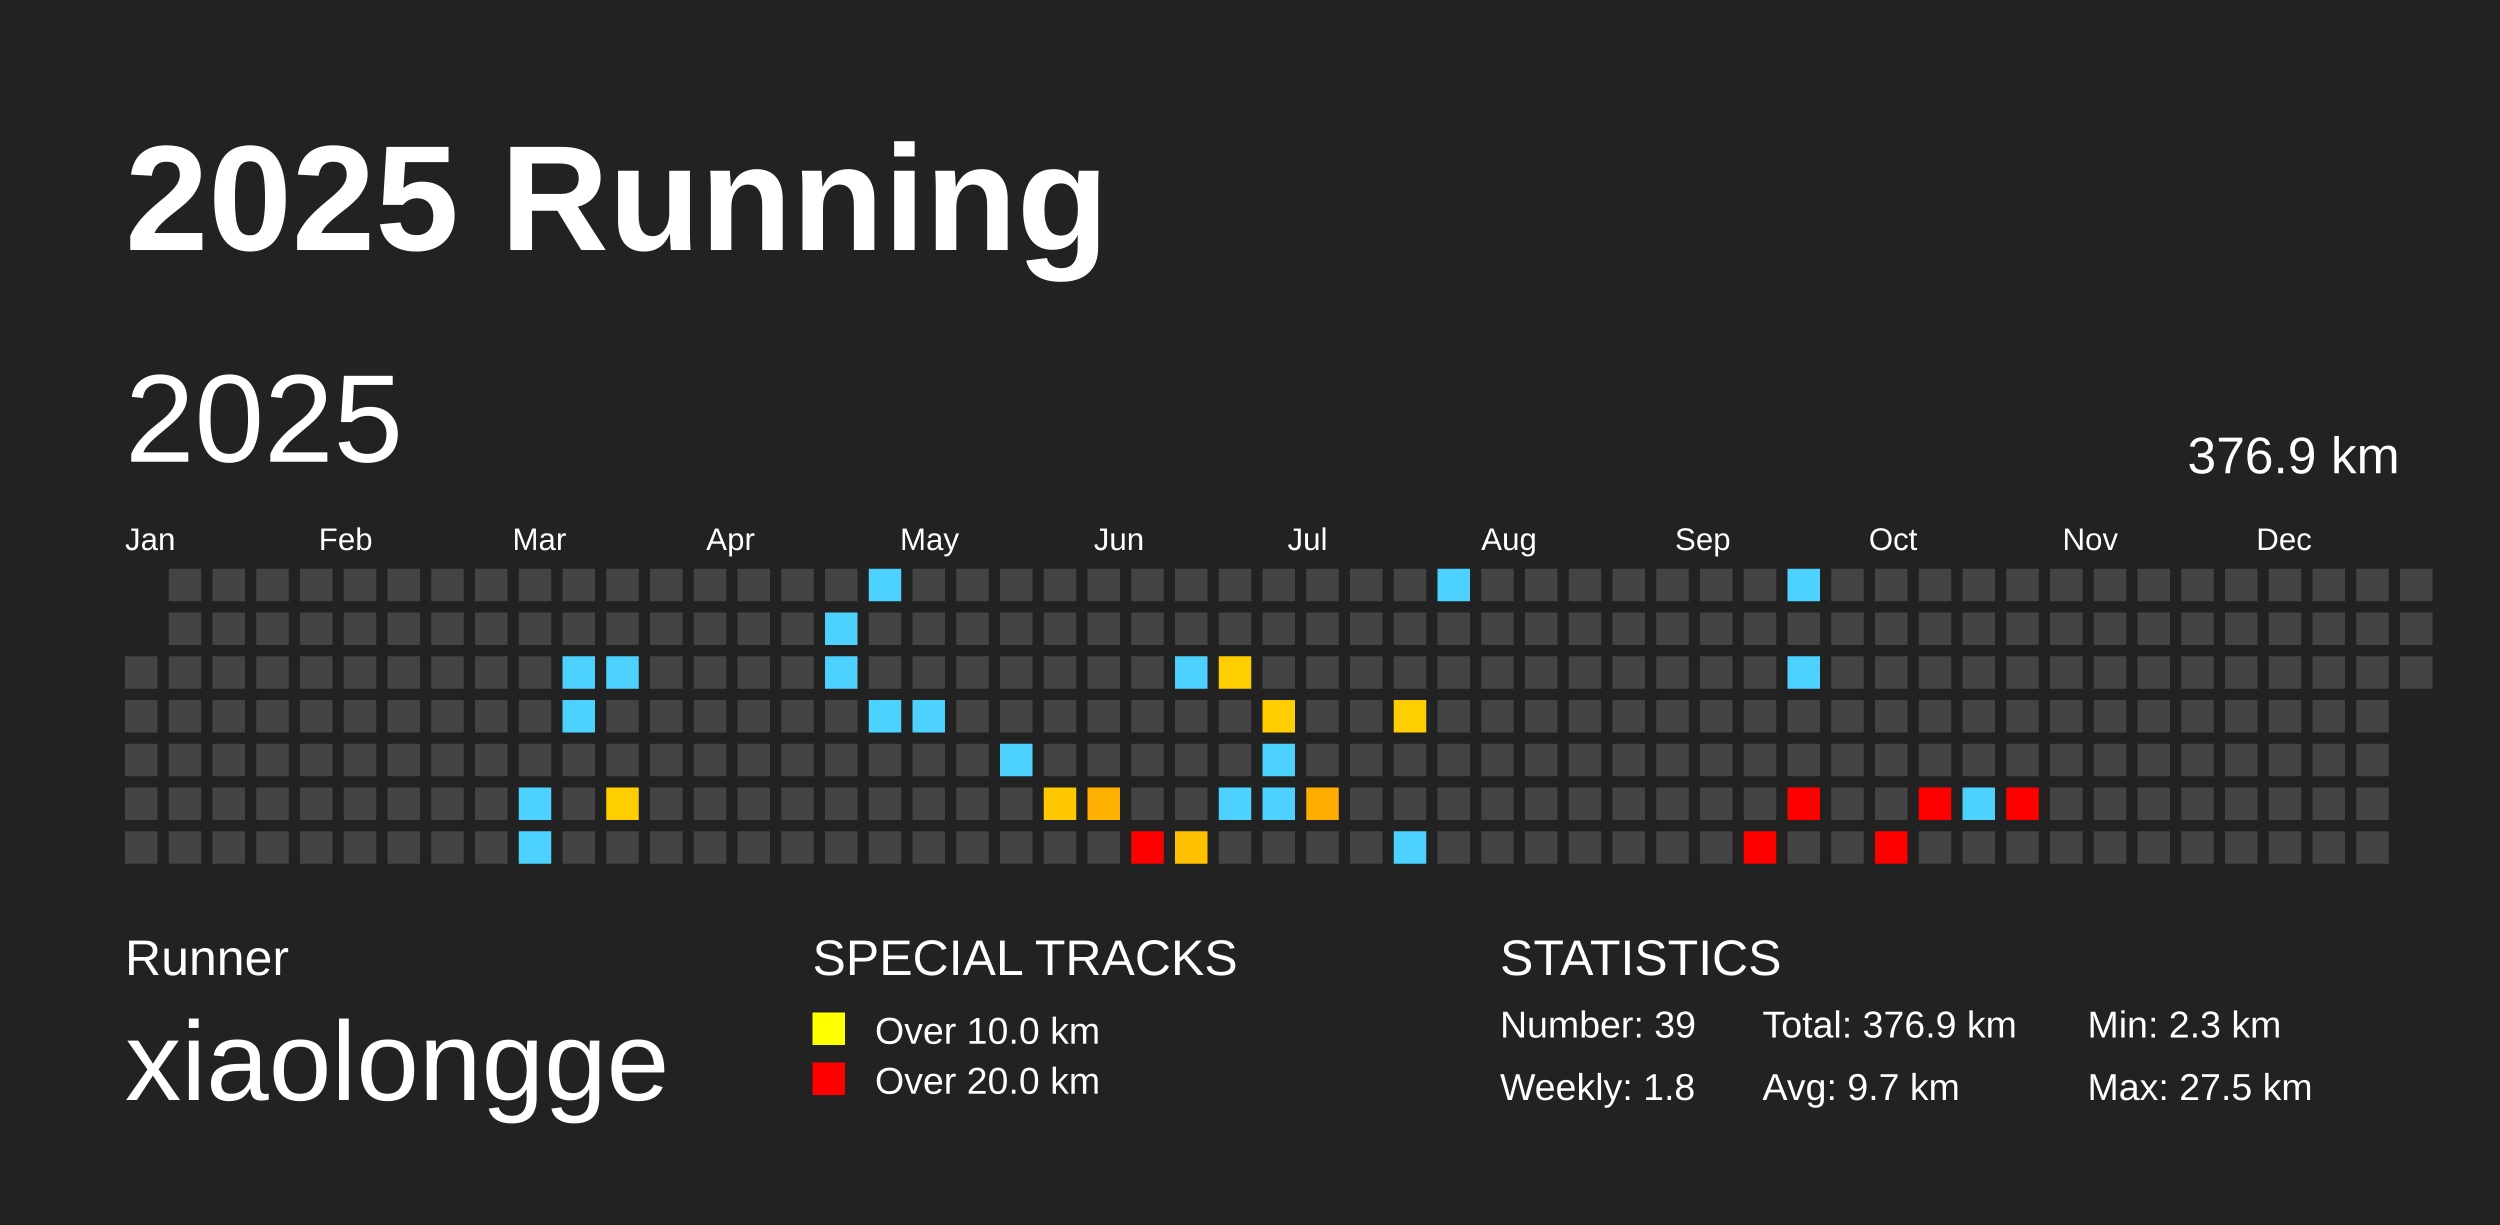
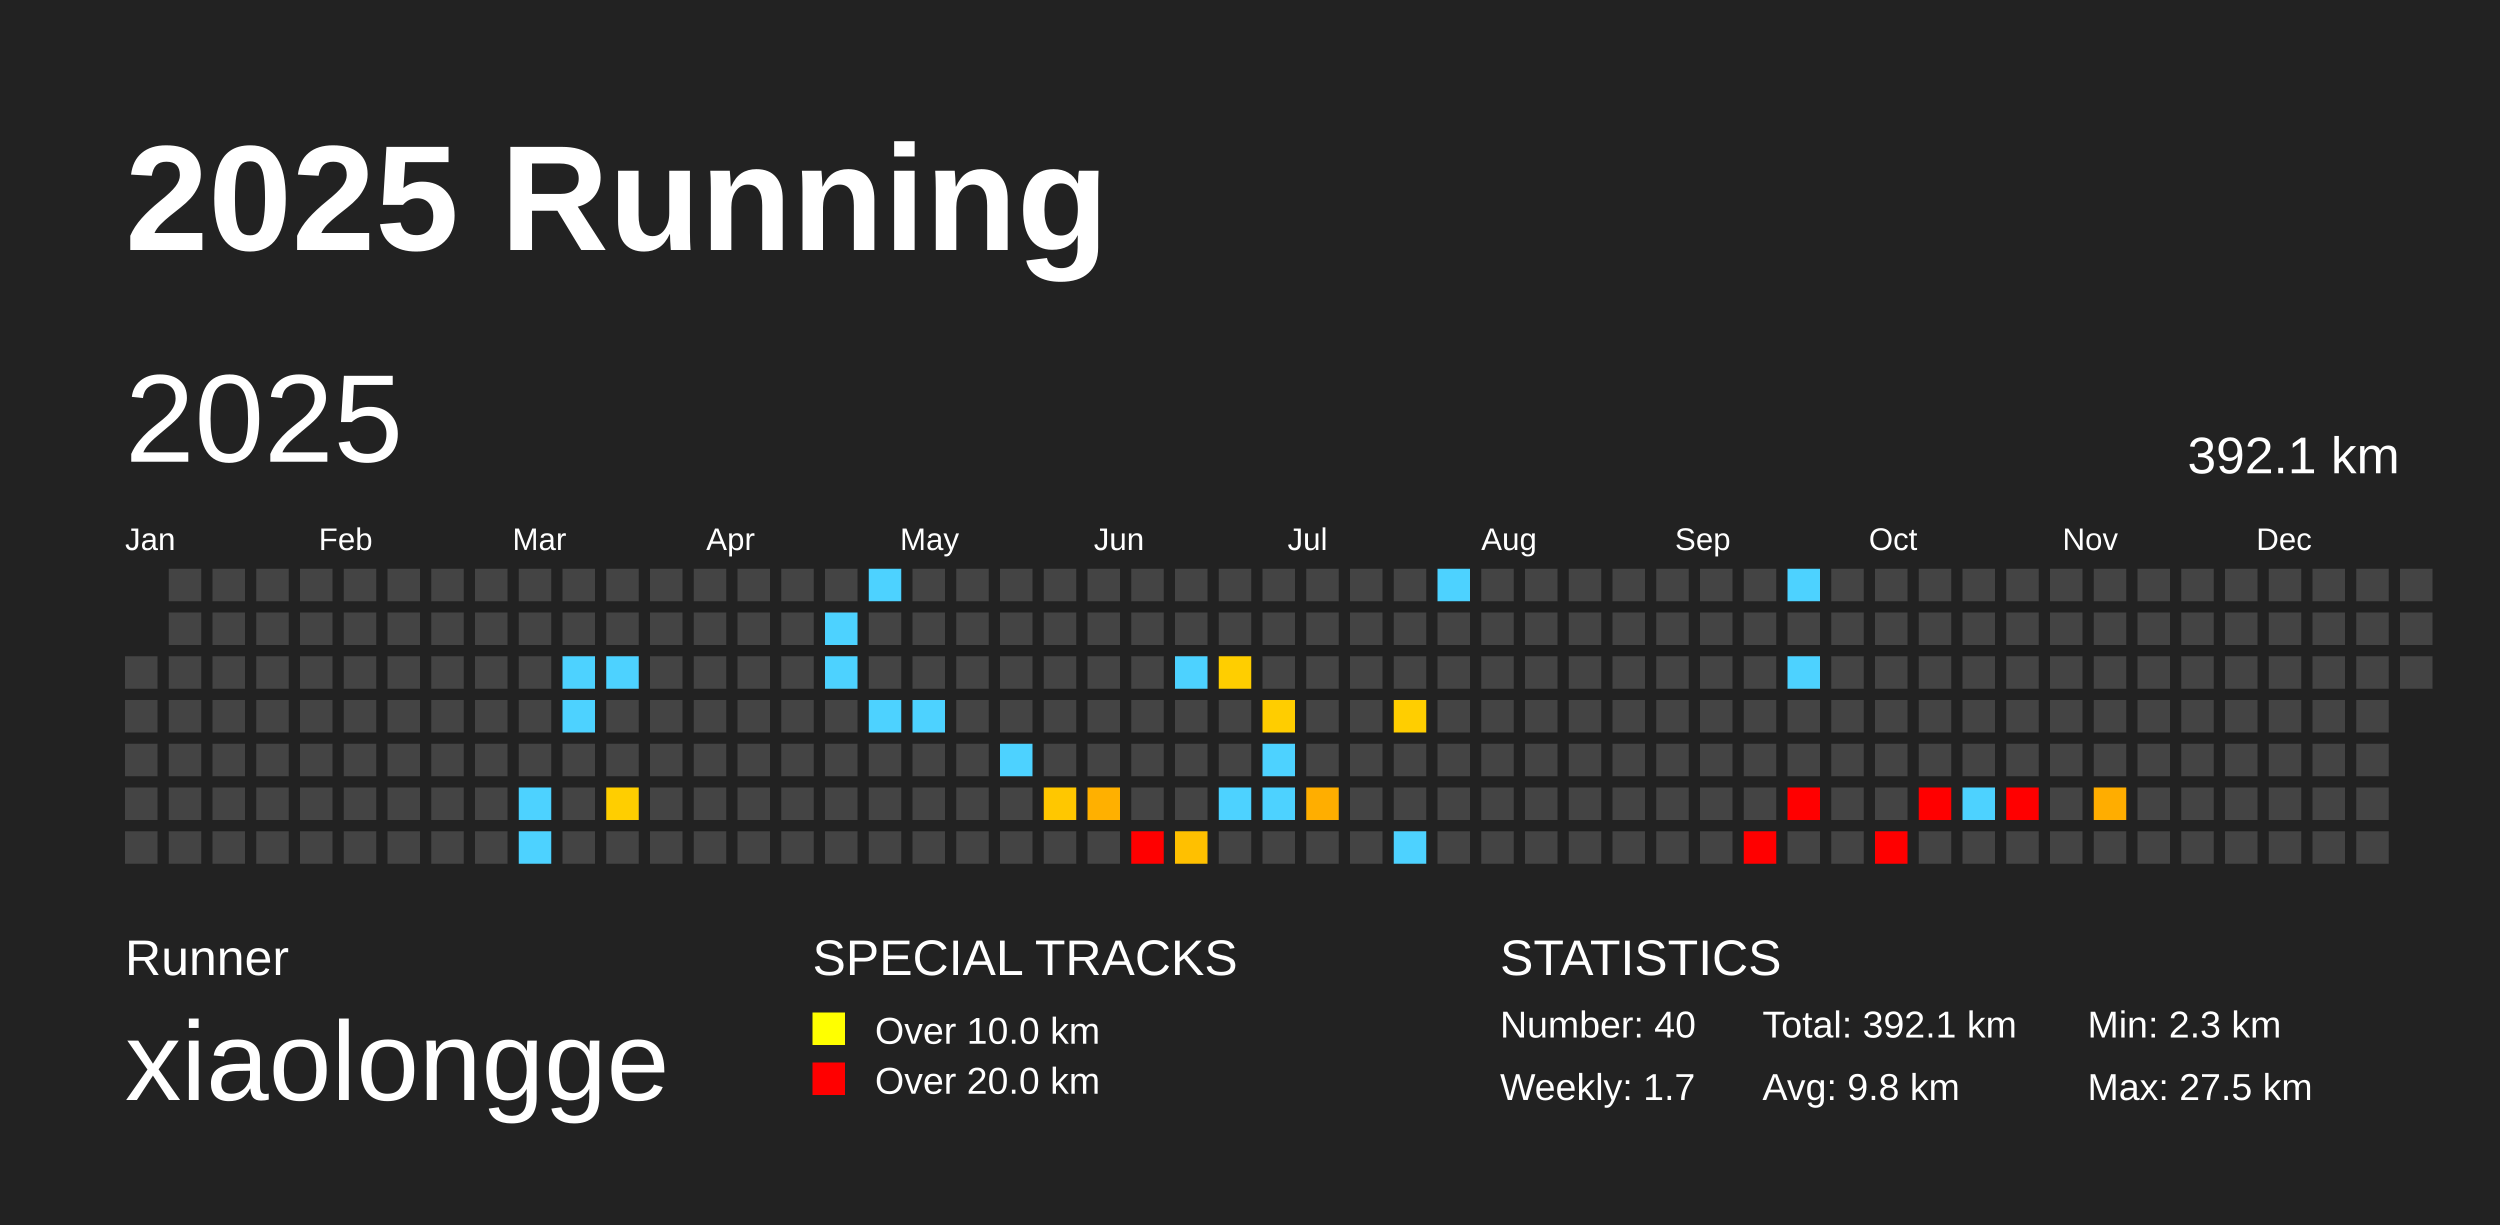
<svg xmlns="http://www.w3.org/2000/svg" baseProfile="full" height="98mm" version="1.1" viewBox="0,0,200,98" width="200mm">
  <defs />
  <rect fill="#222222" height="98" width="200" x="0" y="0" />
  <text fill="#FFFFFF" style="font-size:12px; font-family:Arial; font-weight:bold;" x="10" y="20">2025 Running</text>
  <text fill="#FFFFFF" style="font-size:4px; font-family:Arial" x="10" y="78">Runner</text>
  <text fill="#FFFFFF" style="font-size:9px; font-family:Arial" x="10" y="88">xiaolongge</text>
  <text fill="#FFFFFF" style="font-size:4px; font-family:Arial" x="65" y="78">SPECIAL TRACKS</text>
  <rect fill="yellow" height="2.6" width="2.6" x="65" y="81" />
  <text fill="#FFFFFF" style="font-size:3px; font-family:Arial" x="70" y="83.5">Over 10.0 km</text>
  <rect fill="red" height="2.6" width="2.6" x="65" y="85" />
  <text fill="#FFFFFF" style="font-size:3px; font-family:Arial" x="70" y="87.5">Over 20.0 km</text>
  <text fill="#FFFFFF" style="font-size:4px; font-family:Arial" x="120" y="78">STATISTICS</text>
-   <text fill="#FFFFFF" style="font-size:3px; font-family:Arial" x="120" y="83">Number: 39</text>
-   <text fill="#FFFFFF" style="font-size:3px; font-family:Arial" x="120" y="88">Weekly: 1.8</text>
-   <text fill="#FFFFFF" style="font-size:3px; font-family:Arial" x="141" y="83">Total: 376.9 km</text>
-   <text fill="#FFFFFF" style="font-size:3px; font-family:Arial" x="141" y="88">Avg: 9.7 km</text>
+   <text fill="#FFFFFF" style="font-size:3px; font-family:Arial" x="120" y="83">Number: 40</text>
+   <text fill="#FFFFFF" style="font-size:3px; font-family:Arial" x="120" y="88">Weekly: 1.7</text>
+   <text fill="#FFFFFF" style="font-size:3px; font-family:Arial" x="141" y="83">Total: 392.1 km</text>
+   <text fill="#FFFFFF" style="font-size:3px; font-family:Arial" x="141" y="88">Avg: 9.8 km</text>
  <text fill="#FFFFFF" style="font-size:3px; font-family:Arial" x="167" y="83">Min: 2.3 km</text>
  <text fill="#FFFFFF" style="font-size:3px; font-family:Arial" x="167" y="88">Max: 27.5 km</text>
  <text dominant-baseline="hanging" fill="#FFFFFF" style="font-size:10.0px; font-family:Arial;" x="10" y="30">2025</text>
-   <text dominant-baseline="hanging" fill="#FFFFFF" style="font-size:4.125px; font-family:Arial;" x="175" y="35">376.9 km</text>
+   <text dominant-baseline="hanging" fill="#FFFFFF" style="font-size:4.125px; font-family:Arial;" x="175" y="35">392.1 km</text>
  <text fill="#FFFFFF" style="font-size:2.5px; font-family:Arial" x="10.0" y="44">Jan</text>
  <text fill="#FFFFFF" style="font-size:2.5px; font-family:Arial" x="25.5" y="44">Feb</text>
  <text fill="#FFFFFF" style="font-size:2.5px; font-family:Arial" x="41.0" y="44">Mar</text>
  <text fill="#FFFFFF" style="font-size:2.5px; font-family:Arial" x="56.5" y="44">Apr</text>
  <text fill="#FFFFFF" style="font-size:2.5px; font-family:Arial" x="72.0" y="44">May</text>
  <text fill="#FFFFFF" style="font-size:2.5px; font-family:Arial" x="87.5" y="44">Jun</text>
  <text fill="#FFFFFF" style="font-size:2.5px; font-family:Arial" x="103.0" y="44">Jul</text>
  <text fill="#FFFFFF" style="font-size:2.5px; font-family:Arial" x="118.5" y="44">Aug</text>
  <text fill="#FFFFFF" style="font-size:2.5px; font-family:Arial" x="134.0" y="44">Sep</text>
  <text fill="#FFFFFF" style="font-size:2.5px; font-family:Arial" x="149.5" y="44">Oct</text>
  <text fill="#FFFFFF" style="font-size:2.5px; font-family:Arial" x="165.0" y="44">Nov</text>
  <text fill="#FFFFFF" style="font-size:2.5px; font-family:Arial" x="180.5" y="44">Dec</text>
  <rect fill="#444444" height="2.6" width="2.6" x="10.0" y="52.5" />
  <rect fill="#444444" height="2.6" width="2.6" x="10.0" y="56.0" />
  <rect fill="#444444" height="2.6" width="2.6" x="10.0" y="59.5" />
  <rect fill="#444444" height="2.6" width="2.6" x="10.0" y="63.0" />
  <rect fill="#444444" height="2.6" width="2.6" x="10.0" y="66.5" />
  <rect fill="#444444" height="2.6" width="2.6" x="13.5" y="45.5" />
  <rect fill="#444444" height="2.6" width="2.6" x="13.5" y="49.0" />
  <rect fill="#444444" height="2.6" width="2.6" x="13.5" y="52.5" />
  <rect fill="#444444" height="2.6" width="2.6" x="13.5" y="56.0" />
  <rect fill="#444444" height="2.6" width="2.6" x="13.5" y="59.5" />
  <rect fill="#444444" height="2.6" width="2.6" x="13.5" y="63.0" />
  <rect fill="#444444" height="2.6" width="2.6" x="13.5" y="66.5" />
  <rect fill="#444444" height="2.6" width="2.6" x="17.0" y="45.5" />
  <rect fill="#444444" height="2.6" width="2.6" x="17.0" y="49.0" />
  <rect fill="#444444" height="2.6" width="2.6" x="17.0" y="52.5" />
  <rect fill="#444444" height="2.6" width="2.6" x="17.0" y="56.0" />
  <rect fill="#444444" height="2.6" width="2.6" x="17.0" y="59.5" />
  <rect fill="#444444" height="2.6" width="2.6" x="17.0" y="63.0" />
  <rect fill="#444444" height="2.6" width="2.6" x="17.0" y="66.5" />
  <rect fill="#444444" height="2.6" width="2.6" x="20.5" y="45.5" />
  <rect fill="#444444" height="2.6" width="2.6" x="20.5" y="49.0" />
  <rect fill="#444444" height="2.6" width="2.6" x="20.5" y="52.5" />
  <rect fill="#444444" height="2.6" width="2.6" x="20.5" y="56.0" />
  <rect fill="#444444" height="2.6" width="2.6" x="20.5" y="59.5" />
  <rect fill="#444444" height="2.6" width="2.6" x="20.5" y="63.0" />
  <rect fill="#444444" height="2.6" width="2.6" x="20.5" y="66.5" />
  <rect fill="#444444" height="2.6" width="2.6" x="24.0" y="45.5" />
  <rect fill="#444444" height="2.6" width="2.6" x="24.0" y="49.0" />
  <rect fill="#444444" height="2.6" width="2.6" x="24.0" y="52.5" />
  <rect fill="#444444" height="2.6" width="2.6" x="24.0" y="56.0" />
  <rect fill="#444444" height="2.6" width="2.6" x="24.0" y="59.5" />
  <rect fill="#444444" height="2.6" width="2.6" x="24.0" y="63.0" />
  <rect fill="#444444" height="2.6" width="2.6" x="24.0" y="66.5" />
  <rect fill="#444444" height="2.6" width="2.6" x="27.5" y="45.5" />
  <rect fill="#444444" height="2.6" width="2.6" x="27.5" y="49.0" />
  <rect fill="#444444" height="2.6" width="2.6" x="27.5" y="52.5" />
  <rect fill="#444444" height="2.6" width="2.6" x="27.5" y="56.0" />
  <rect fill="#444444" height="2.6" width="2.6" x="27.5" y="59.5" />
  <rect fill="#444444" height="2.6" width="2.6" x="27.5" y="63.0" />
  <rect fill="#444444" height="2.6" width="2.6" x="27.5" y="66.5" />
  <rect fill="#444444" height="2.6" width="2.6" x="31.0" y="45.5" />
  <rect fill="#444444" height="2.6" width="2.6" x="31.0" y="49.0" />
  <rect fill="#444444" height="2.6" width="2.6" x="31.0" y="52.5" />
  <rect fill="#444444" height="2.6" width="2.6" x="31.0" y="56.0" />
  <rect fill="#444444" height="2.6" width="2.6" x="31.0" y="59.5" />
  <rect fill="#444444" height="2.6" width="2.6" x="31.0" y="63.0" />
  <rect fill="#444444" height="2.6" width="2.6" x="31.0" y="66.5" />
  <rect fill="#444444" height="2.6" width="2.6" x="34.5" y="45.5" />
  <rect fill="#444444" height="2.6" width="2.6" x="34.5" y="49.0" />
  <rect fill="#444444" height="2.6" width="2.6" x="34.5" y="52.5" />
  <rect fill="#444444" height="2.6" width="2.6" x="34.5" y="56.0" />
  <rect fill="#444444" height="2.6" width="2.6" x="34.5" y="59.5" />
  <rect fill="#444444" height="2.6" width="2.6" x="34.5" y="63.0" />
  <rect fill="#444444" height="2.6" width="2.6" x="34.5" y="66.5" />
  <rect fill="#444444" height="2.6" width="2.6" x="38.0" y="45.5" />
  <rect fill="#444444" height="2.6" width="2.6" x="38.0" y="49.0" />
  <rect fill="#444444" height="2.6" width="2.6" x="38.0" y="52.5" />
  <rect fill="#444444" height="2.6" width="2.6" x="38.0" y="56.0" />
  <rect fill="#444444" height="2.6" width="2.6" x="38.0" y="59.5" />
  <rect fill="#444444" height="2.6" width="2.6" x="38.0" y="63.0" />
  <rect fill="#444444" height="2.6" width="2.6" x="38.0" y="66.5" />
  <rect fill="#444444" height="2.6" width="2.6" x="41.5" y="45.5" />
  <rect fill="#444444" height="2.6" width="2.6" x="41.5" y="49.0" />
  <rect fill="#444444" height="2.6" width="2.6" x="41.5" y="52.5" />
  <rect fill="#444444" height="2.6" width="2.6" x="41.5" y="56.0" />
  <rect fill="#444444" height="2.6" width="2.6" x="41.5" y="59.5" />
  <rect fill="#4dd2ff" height="2.6" width="2.6" x="41.5" y="63.0" />
  <rect fill="#4dd2ff" height="2.6" width="2.6" x="41.5" y="66.5" />
  <rect fill="#444444" height="2.6" width="2.6" x="45.0" y="45.5" />
  <rect fill="#444444" height="2.6" width="2.6" x="45.0" y="49.0" />
  <rect fill="#4dd2ff" height="2.6" width="2.6" x="45.0" y="52.5" />
  <rect fill="#4dd2ff" height="2.6" width="2.6" x="45.0" y="56.0" />
  <rect fill="#444444" height="2.6" width="2.6" x="45.0" y="59.5" />
  <rect fill="#444444" height="2.6" width="2.6" x="45.0" y="63.0" />
  <rect fill="#444444" height="2.6" width="2.6" x="45.0" y="66.5" />
  <rect fill="#444444" height="2.6" width="2.6" x="48.5" y="45.5" />
  <rect fill="#444444" height="2.6" width="2.6" x="48.5" y="49.0" />
  <rect fill="#4dd2ff" height="2.6" width="2.6" x="48.5" y="52.5" />
  <rect fill="#444444" height="2.6" width="2.6" x="48.5" y="56.0" />
  <rect fill="#444444" height="2.6" width="2.6" x="48.5" y="59.5" />
  <rect fill="#ffce00" height="2.6" width="2.6" x="48.5" y="63.0" />
  <rect fill="#444444" height="2.6" width="2.6" x="48.5" y="66.5" />
  <rect fill="#444444" height="2.6" width="2.6" x="52.0" y="45.5" />
  <rect fill="#444444" height="2.6" width="2.6" x="52.0" y="49.0" />
  <rect fill="#444444" height="2.6" width="2.6" x="52.0" y="52.5" />
  <rect fill="#444444" height="2.6" width="2.6" x="52.0" y="56.0" />
  <rect fill="#444444" height="2.6" width="2.6" x="52.0" y="59.5" />
  <rect fill="#444444" height="2.6" width="2.6" x="52.0" y="63.0" />
  <rect fill="#444444" height="2.6" width="2.6" x="52.0" y="66.5" />
  <rect fill="#444444" height="2.6" width="2.6" x="55.5" y="45.5" />
  <rect fill="#444444" height="2.6" width="2.6" x="55.5" y="49.0" />
  <rect fill="#444444" height="2.6" width="2.6" x="55.5" y="52.5" />
  <rect fill="#444444" height="2.6" width="2.6" x="55.5" y="56.0" />
  <rect fill="#444444" height="2.6" width="2.6" x="55.5" y="59.5" />
  <rect fill="#444444" height="2.6" width="2.6" x="55.5" y="63.0" />
  <rect fill="#444444" height="2.6" width="2.6" x="55.5" y="66.5" />
  <rect fill="#444444" height="2.6" width="2.6" x="59.0" y="45.5" />
  <rect fill="#444444" height="2.6" width="2.6" x="59.0" y="49.0" />
  <rect fill="#444444" height="2.6" width="2.6" x="59.0" y="52.5" />
  <rect fill="#444444" height="2.6" width="2.6" x="59.0" y="56.0" />
  <rect fill="#444444" height="2.6" width="2.6" x="59.0" y="59.5" />
  <rect fill="#444444" height="2.6" width="2.6" x="59.0" y="63.0" />
  <rect fill="#444444" height="2.6" width="2.6" x="59.0" y="66.5" />
  <rect fill="#444444" height="2.6" width="2.6" x="62.5" y="45.5" />
  <rect fill="#444444" height="2.6" width="2.6" x="62.5" y="49.0" />
  <rect fill="#444444" height="2.6" width="2.6" x="62.5" y="52.5" />
  <rect fill="#444444" height="2.6" width="2.6" x="62.5" y="56.0" />
  <rect fill="#444444" height="2.6" width="2.6" x="62.5" y="59.5" />
  <rect fill="#444444" height="2.6" width="2.6" x="62.5" y="63.0" />
  <rect fill="#444444" height="2.6" width="2.6" x="62.5" y="66.5" />
  <rect fill="#444444" height="2.6" width="2.6" x="66.0" y="45.5" />
  <rect fill="#4dd2ff" height="2.6" width="2.6" x="66.0" y="49.0" />
  <rect fill="#4dd2ff" height="2.6" width="2.6" x="66.0" y="52.5" />
  <rect fill="#444444" height="2.6" width="2.6" x="66.0" y="56.0" />
  <rect fill="#444444" height="2.6" width="2.6" x="66.0" y="59.5" />
  <rect fill="#444444" height="2.6" width="2.6" x="66.0" y="63.0" />
  <rect fill="#444444" height="2.6" width="2.6" x="66.0" y="66.5" />
  <rect fill="#4dd2ff" height="2.6" width="2.6" x="69.5" y="45.5" />
  <rect fill="#444444" height="2.6" width="2.6" x="69.5" y="49.0" />
  <rect fill="#444444" height="2.6" width="2.6" x="69.5" y="52.5" />
  <rect fill="#4dd2ff" height="2.6" width="2.6" x="69.5" y="56.0" />
  <rect fill="#444444" height="2.6" width="2.6" x="69.5" y="59.5" />
  <rect fill="#444444" height="2.6" width="2.6" x="69.5" y="63.0" />
  <rect fill="#444444" height="2.6" width="2.6" x="69.5" y="66.5" />
  <rect fill="#444444" height="2.6" width="2.6" x="73.0" y="45.5" />
  <rect fill="#444444" height="2.6" width="2.6" x="73.0" y="49.0" />
  <rect fill="#444444" height="2.6" width="2.6" x="73.0" y="52.5" />
  <rect fill="#4dd2ff" height="2.6" width="2.6" x="73.0" y="56.0" />
  <rect fill="#444444" height="2.6" width="2.6" x="73.0" y="59.5" />
  <rect fill="#444444" height="2.6" width="2.6" x="73.0" y="63.0" />
  <rect fill="#444444" height="2.6" width="2.6" x="73.0" y="66.5" />
  <rect fill="#444444" height="2.6" width="2.6" x="76.5" y="45.5" />
  <rect fill="#444444" height="2.6" width="2.6" x="76.5" y="49.0" />
  <rect fill="#444444" height="2.6" width="2.6" x="76.5" y="52.5" />
  <rect fill="#444444" height="2.6" width="2.6" x="76.5" y="56.0" />
  <rect fill="#444444" height="2.6" width="2.6" x="76.5" y="59.5" />
  <rect fill="#444444" height="2.6" width="2.6" x="76.5" y="63.0" />
  <rect fill="#444444" height="2.6" width="2.6" x="76.5" y="66.5" />
  <rect fill="#444444" height="2.6" width="2.6" x="80.0" y="45.5" />
  <rect fill="#444444" height="2.6" width="2.6" x="80.0" y="49.0" />
  <rect fill="#444444" height="2.6" width="2.6" x="80.0" y="52.5" />
  <rect fill="#444444" height="2.6" width="2.6" x="80.0" y="56.0" />
  <rect fill="#4dd2ff" height="2.6" width="2.6" x="80.0" y="59.5" />
  <rect fill="#444444" height="2.6" width="2.6" x="80.0" y="63.0" />
  <rect fill="#444444" height="2.6" width="2.6" x="80.0" y="66.5" />
  <rect fill="#444444" height="2.6" width="2.6" x="83.5" y="45.5" />
  <rect fill="#444444" height="2.6" width="2.6" x="83.5" y="49.0" />
  <rect fill="#444444" height="2.6" width="2.6" x="83.5" y="52.5" />
  <rect fill="#444444" height="2.6" width="2.6" x="83.5" y="56.0" />
  <rect fill="#444444" height="2.6" width="2.6" x="83.5" y="59.5" />
  <rect fill="#ffc700" height="2.6" width="2.6" x="83.5" y="63.0" />
  <rect fill="#444444" height="2.6" width="2.6" x="83.5" y="66.5" />
  <rect fill="#444444" height="2.6" width="2.6" x="87.0" y="45.5" />
  <rect fill="#444444" height="2.6" width="2.6" x="87.0" y="49.0" />
  <rect fill="#444444" height="2.6" width="2.6" x="87.0" y="52.5" />
  <rect fill="#444444" height="2.6" width="2.6" x="87.0" y="56.0" />
  <rect fill="#444444" height="2.6" width="2.6" x="87.0" y="59.5" />
  <rect fill="#ffb000" height="2.6" width="2.6" x="87.0" y="63.0" />
  <rect fill="#444444" height="2.6" width="2.6" x="87.0" y="66.5" />
  <rect fill="#444444" height="2.6" width="2.6" x="90.5" y="45.5" />
  <rect fill="#444444" height="2.6" width="2.6" x="90.5" y="49.0" />
  <rect fill="#444444" height="2.6" width="2.6" x="90.5" y="52.5" />
  <rect fill="#444444" height="2.6" width="2.6" x="90.5" y="56.0" />
  <rect fill="#444444" height="2.6" width="2.6" x="90.5" y="59.5" />
  <rect fill="#444444" height="2.6" width="2.6" x="90.5" y="63.0" />
  <rect fill="red" height="2.6" width="2.6" x="90.5" y="66.5" />
  <rect fill="#444444" height="2.6" width="2.6" x="94.0" y="45.5" />
  <rect fill="#444444" height="2.6" width="2.6" x="94.0" y="49.0" />
  <rect fill="#4dd2ff" height="2.6" width="2.6" x="94.0" y="52.5" />
  <rect fill="#444444" height="2.6" width="2.6" x="94.0" y="56.0" />
  <rect fill="#444444" height="2.6" width="2.6" x="94.0" y="59.5" />
  <rect fill="#444444" height="2.6" width="2.6" x="94.0" y="63.0" />
  <rect fill="#ffc000" height="2.6" width="2.6" x="94.0" y="66.5" />
  <rect fill="#444444" height="2.6" width="2.6" x="97.5" y="45.5" />
  <rect fill="#444444" height="2.6" width="2.6" x="97.5" y="49.0" />
  <rect fill="#ffce00" height="2.6" width="2.6" x="97.5" y="52.5" />
  <rect fill="#444444" height="2.6" width="2.6" x="97.5" y="56.0" />
  <rect fill="#444444" height="2.6" width="2.6" x="97.5" y="59.5" />
  <rect fill="#4dd2ff" height="2.6" width="2.6" x="97.5" y="63.0" />
  <rect fill="#444444" height="2.6" width="2.6" x="97.5" y="66.5" />
  <rect fill="#444444" height="2.6" width="2.6" x="101.0" y="45.5" />
  <rect fill="#444444" height="2.6" width="2.6" x="101.0" y="49.0" />
  <rect fill="#444444" height="2.6" width="2.6" x="101.0" y="52.5" />
  <rect fill="#ffcd00" height="2.6" width="2.6" x="101.0" y="56.0" />
  <rect fill="#4dd2ff" height="2.6" width="2.6" x="101.0" y="59.5" />
  <rect fill="#4dd2ff" height="2.6" width="2.6" x="101.0" y="63.0" />
  <rect fill="#444444" height="2.6" width="2.6" x="101.0" y="66.5" />
  <rect fill="#444444" height="2.6" width="2.6" x="104.5" y="45.5" />
  <rect fill="#444444" height="2.6" width="2.6" x="104.5" y="49.0" />
  <rect fill="#444444" height="2.6" width="2.6" x="104.5" y="52.5" />
  <rect fill="#444444" height="2.6" width="2.6" x="104.5" y="56.0" />
  <rect fill="#444444" height="2.6" width="2.6" x="104.5" y="59.5" />
  <rect fill="#ffae00" height="2.6" width="2.6" x="104.5" y="63.0" />
  <rect fill="#444444" height="2.6" width="2.6" x="104.5" y="66.5" />
  <rect fill="#444444" height="2.6" width="2.6" x="108.0" y="45.5" />
  <rect fill="#444444" height="2.6" width="2.6" x="108.0" y="49.0" />
  <rect fill="#444444" height="2.6" width="2.6" x="108.0" y="52.5" />
  <rect fill="#444444" height="2.6" width="2.6" x="108.0" y="56.0" />
  <rect fill="#444444" height="2.6" width="2.6" x="108.0" y="59.5" />
  <rect fill="#444444" height="2.6" width="2.6" x="108.0" y="63.0" />
  <rect fill="#444444" height="2.6" width="2.6" x="108.0" y="66.5" />
  <rect fill="#444444" height="2.6" width="2.6" x="111.5" y="45.5" />
  <rect fill="#444444" height="2.6" width="2.6" x="111.5" y="49.0" />
  <rect fill="#444444" height="2.6" width="2.6" x="111.5" y="52.5" />
  <rect fill="#ffce00" height="2.6" width="2.6" x="111.5" y="56.0" />
  <rect fill="#444444" height="2.6" width="2.6" x="111.5" y="59.5" />
  <rect fill="#444444" height="2.6" width="2.6" x="111.5" y="63.0" />
  <rect fill="#4dd2ff" height="2.6" width="2.6" x="111.5" y="66.5" />
  <rect fill="#4dd2ff" height="2.6" width="2.6" x="115.0" y="45.5" />
  <rect fill="#444444" height="2.6" width="2.6" x="115.0" y="49.0" />
  <rect fill="#444444" height="2.6" width="2.6" x="115.0" y="52.5" />
  <rect fill="#444444" height="2.6" width="2.6" x="115.0" y="56.0" />
  <rect fill="#444444" height="2.6" width="2.6" x="115.0" y="59.5" />
  <rect fill="#444444" height="2.6" width="2.6" x="115.0" y="63.0" />
  <rect fill="#444444" height="2.6" width="2.6" x="115.0" y="66.5" />
  <rect fill="#444444" height="2.6" width="2.6" x="118.5" y="45.5" />
  <rect fill="#444444" height="2.6" width="2.6" x="118.5" y="49.0" />
  <rect fill="#444444" height="2.6" width="2.6" x="118.5" y="52.5" />
  <rect fill="#444444" height="2.6" width="2.6" x="118.5" y="56.0" />
  <rect fill="#444444" height="2.6" width="2.6" x="118.5" y="59.5" />
  <rect fill="#444444" height="2.6" width="2.6" x="118.5" y="63.0" />
  <rect fill="#444444" height="2.6" width="2.6" x="118.5" y="66.5" />
  <rect fill="#444444" height="2.6" width="2.6" x="122.0" y="45.5" />
  <rect fill="#444444" height="2.6" width="2.6" x="122.0" y="49.0" />
  <rect fill="#444444" height="2.6" width="2.6" x="122.0" y="52.5" />
  <rect fill="#444444" height="2.6" width="2.6" x="122.0" y="56.0" />
  <rect fill="#444444" height="2.6" width="2.6" x="122.0" y="59.5" />
  <rect fill="#444444" height="2.6" width="2.6" x="122.0" y="63.0" />
  <rect fill="#444444" height="2.6" width="2.6" x="122.0" y="66.5" />
  <rect fill="#444444" height="2.6" width="2.6" x="125.5" y="45.5" />
  <rect fill="#444444" height="2.6" width="2.6" x="125.5" y="49.0" />
  <rect fill="#444444" height="2.6" width="2.6" x="125.5" y="52.5" />
  <rect fill="#444444" height="2.6" width="2.6" x="125.5" y="56.0" />
  <rect fill="#444444" height="2.6" width="2.6" x="125.5" y="59.5" />
  <rect fill="#444444" height="2.6" width="2.6" x="125.5" y="63.0" />
  <rect fill="#444444" height="2.6" width="2.6" x="125.5" y="66.5" />
  <rect fill="#444444" height="2.6" width="2.6" x="129.0" y="45.5" />
  <rect fill="#444444" height="2.6" width="2.6" x="129.0" y="49.0" />
  <rect fill="#444444" height="2.6" width="2.6" x="129.0" y="52.5" />
  <rect fill="#444444" height="2.6" width="2.6" x="129.0" y="56.0" />
  <rect fill="#444444" height="2.6" width="2.6" x="129.0" y="59.5" />
  <rect fill="#444444" height="2.6" width="2.6" x="129.0" y="63.0" />
  <rect fill="#444444" height="2.6" width="2.6" x="129.0" y="66.5" />
  <rect fill="#444444" height="2.6" width="2.6" x="132.5" y="45.5" />
  <rect fill="#444444" height="2.6" width="2.6" x="132.5" y="49.0" />
  <rect fill="#444444" height="2.6" width="2.6" x="132.5" y="52.5" />
  <rect fill="#444444" height="2.6" width="2.6" x="132.5" y="56.0" />
  <rect fill="#444444" height="2.6" width="2.6" x="132.5" y="59.5" />
  <rect fill="#444444" height="2.6" width="2.6" x="132.5" y="63.0" />
  <rect fill="#444444" height="2.6" width="2.6" x="132.5" y="66.5" />
  <rect fill="#444444" height="2.6" width="2.6" x="136.0" y="45.5" />
  <rect fill="#444444" height="2.6" width="2.6" x="136.0" y="49.0" />
  <rect fill="#444444" height="2.6" width="2.6" x="136.0" y="52.5" />
  <rect fill="#444444" height="2.6" width="2.6" x="136.0" y="56.0" />
  <rect fill="#444444" height="2.6" width="2.6" x="136.0" y="59.5" />
  <rect fill="#444444" height="2.6" width="2.6" x="136.0" y="63.0" />
  <rect fill="#444444" height="2.6" width="2.6" x="136.0" y="66.5" />
  <rect fill="#444444" height="2.6" width="2.6" x="139.5" y="45.5" />
  <rect fill="#444444" height="2.6" width="2.6" x="139.5" y="49.0" />
  <rect fill="#444444" height="2.6" width="2.6" x="139.5" y="52.5" />
  <rect fill="#444444" height="2.6" width="2.6" x="139.5" y="56.0" />
  <rect fill="#444444" height="2.6" width="2.6" x="139.5" y="59.5" />
  <rect fill="#444444" height="2.6" width="2.6" x="139.5" y="63.0" />
  <rect fill="red" height="2.6" width="2.6" x="139.5" y="66.5" />
  <rect fill="#4dd2ff" height="2.6" width="2.6" x="143.0" y="45.5" />
  <rect fill="#444444" height="2.6" width="2.6" x="143.0" y="49.0" />
  <rect fill="#4dd2ff" height="2.6" width="2.6" x="143.0" y="52.5" />
  <rect fill="#444444" height="2.6" width="2.6" x="143.0" y="56.0" />
  <rect fill="#444444" height="2.6" width="2.6" x="143.0" y="59.5" />
  <rect fill="red" height="2.6" width="2.6" x="143.0" y="63.0" />
  <rect fill="#444444" height="2.6" width="2.6" x="143.0" y="66.5" />
  <rect fill="#444444" height="2.6" width="2.6" x="146.5" y="45.5" />
  <rect fill="#444444" height="2.6" width="2.6" x="146.5" y="49.0" />
  <rect fill="#444444" height="2.6" width="2.6" x="146.5" y="52.5" />
  <rect fill="#444444" height="2.6" width="2.6" x="146.5" y="56.0" />
  <rect fill="#444444" height="2.6" width="2.6" x="146.5" y="59.5" />
  <rect fill="#444444" height="2.6" width="2.6" x="146.5" y="63.0" />
  <rect fill="#444444" height="2.6" width="2.6" x="146.5" y="66.5" />
  <rect fill="#444444" height="2.6" width="2.6" x="150.0" y="45.5" />
  <rect fill="#444444" height="2.6" width="2.6" x="150.0" y="49.0" />
  <rect fill="#444444" height="2.6" width="2.6" x="150.0" y="52.5" />
  <rect fill="#444444" height="2.6" width="2.6" x="150.0" y="56.0" />
  <rect fill="#444444" height="2.6" width="2.6" x="150.0" y="59.5" />
  <rect fill="#444444" height="2.6" width="2.6" x="150.0" y="63.0" />
  <rect fill="red" height="2.6" width="2.6" x="150.0" y="66.5" />
  <rect fill="#444444" height="2.6" width="2.6" x="153.5" y="45.5" />
  <rect fill="#444444" height="2.6" width="2.6" x="153.5" y="49.0" />
  <rect fill="#444444" height="2.6" width="2.6" x="153.5" y="52.5" />
  <rect fill="#444444" height="2.6" width="2.6" x="153.5" y="56.0" />
  <rect fill="#444444" height="2.6" width="2.6" x="153.5" y="59.5" />
  <rect fill="red" height="2.6" width="2.6" x="153.5" y="63.0" />
  <rect fill="#444444" height="2.6" width="2.6" x="153.5" y="66.5" />
  <rect fill="#444444" height="2.6" width="2.6" x="157.0" y="45.5" />
  <rect fill="#444444" height="2.6" width="2.6" x="157.0" y="49.0" />
  <rect fill="#444444" height="2.6" width="2.6" x="157.0" y="52.5" />
  <rect fill="#444444" height="2.6" width="2.6" x="157.0" y="56.0" />
  <rect fill="#444444" height="2.6" width="2.6" x="157.0" y="59.5" />
  <rect fill="#4dd2ff" height="2.6" width="2.6" x="157.0" y="63.0" />
  <rect fill="#444444" height="2.6" width="2.6" x="157.0" y="66.5" />
  <rect fill="#444444" height="2.6" width="2.6" x="160.5" y="45.5" />
  <rect fill="#444444" height="2.6" width="2.6" x="160.5" y="49.0" />
  <rect fill="#444444" height="2.6" width="2.6" x="160.5" y="52.5" />
  <rect fill="#444444" height="2.6" width="2.6" x="160.5" y="56.0" />
  <rect fill="#444444" height="2.6" width="2.6" x="160.5" y="59.5" />
  <rect fill="red" height="2.6" width="2.6" x="160.5" y="63.0" />
  <rect fill="#444444" height="2.6" width="2.6" x="160.5" y="66.5" />
  <rect fill="#444444" height="2.6" width="2.6" x="164.0" y="45.5" />
  <rect fill="#444444" height="2.6" width="2.6" x="164.0" y="49.0" />
  <rect fill="#444444" height="2.6" width="2.6" x="164.0" y="52.5" />
  <rect fill="#444444" height="2.6" width="2.6" x="164.0" y="56.0" />
  <rect fill="#444444" height="2.6" width="2.6" x="164.0" y="59.5" />
  <rect fill="#444444" height="2.6" width="2.6" x="164.0" y="63.0" />
  <rect fill="#444444" height="2.6" width="2.6" x="164.0" y="66.5" />
  <rect fill="#444444" height="2.6" width="2.6" x="167.5" y="45.5" />
  <rect fill="#444444" height="2.6" width="2.6" x="167.5" y="49.0" />
  <rect fill="#444444" height="2.6" width="2.6" x="167.5" y="52.5" />
  <rect fill="#444444" height="2.6" width="2.6" x="167.5" y="56.0" />
  <rect fill="#444444" height="2.6" width="2.6" x="167.5" y="59.5" />
-   <rect fill="#444444" height="2.6" width="2.6" x="167.5" y="63.0" />
+   <rect fill="#ffad00" height="2.6" width="2.6" x="167.5" y="63.0" />
  <rect fill="#444444" height="2.6" width="2.6" x="167.5" y="66.5" />
  <rect fill="#444444" height="2.6" width="2.6" x="171.0" y="45.5" />
  <rect fill="#444444" height="2.6" width="2.6" x="171.0" y="49.0" />
  <rect fill="#444444" height="2.6" width="2.6" x="171.0" y="52.5" />
  <rect fill="#444444" height="2.6" width="2.6" x="171.0" y="56.0" />
  <rect fill="#444444" height="2.6" width="2.6" x="171.0" y="59.5" />
  <rect fill="#444444" height="2.6" width="2.6" x="171.0" y="63.0" />
  <rect fill="#444444" height="2.6" width="2.6" x="171.0" y="66.5" />
  <rect fill="#444444" height="2.6" width="2.6" x="174.5" y="45.5" />
  <rect fill="#444444" height="2.6" width="2.6" x="174.5" y="49.0" />
  <rect fill="#444444" height="2.6" width="2.6" x="174.5" y="52.5" />
  <rect fill="#444444" height="2.6" width="2.6" x="174.5" y="56.0" />
  <rect fill="#444444" height="2.6" width="2.6" x="174.5" y="59.5" />
  <rect fill="#444444" height="2.6" width="2.6" x="174.5" y="63.0" />
  <rect fill="#444444" height="2.6" width="2.6" x="174.5" y="66.5" />
  <rect fill="#444444" height="2.6" width="2.6" x="178.0" y="45.5" />
  <rect fill="#444444" height="2.6" width="2.6" x="178.0" y="49.0" />
  <rect fill="#444444" height="2.6" width="2.6" x="178.0" y="52.5" />
  <rect fill="#444444" height="2.6" width="2.6" x="178.0" y="56.0" />
  <rect fill="#444444" height="2.6" width="2.6" x="178.0" y="59.5" />
  <rect fill="#444444" height="2.6" width="2.6" x="178.0" y="63.0" />
  <rect fill="#444444" height="2.6" width="2.6" x="178.0" y="66.5" />
  <rect fill="#444444" height="2.6" width="2.6" x="181.5" y="45.5" />
  <rect fill="#444444" height="2.6" width="2.6" x="181.5" y="49.0" />
  <rect fill="#444444" height="2.6" width="2.6" x="181.5" y="52.5" />
  <rect fill="#444444" height="2.6" width="2.6" x="181.5" y="56.0" />
  <rect fill="#444444" height="2.6" width="2.6" x="181.5" y="59.5" />
  <rect fill="#444444" height="2.6" width="2.6" x="181.5" y="63.0" />
  <rect fill="#444444" height="2.6" width="2.6" x="181.5" y="66.5" />
  <rect fill="#444444" height="2.6" width="2.6" x="185.0" y="45.5" />
  <rect fill="#444444" height="2.6" width="2.6" x="185.0" y="49.0" />
  <rect fill="#444444" height="2.6" width="2.6" x="185.0" y="52.5" />
  <rect fill="#444444" height="2.6" width="2.6" x="185.0" y="56.0" />
  <rect fill="#444444" height="2.6" width="2.6" x="185.0" y="59.5" />
  <rect fill="#444444" height="2.6" width="2.6" x="185.0" y="63.0" />
  <rect fill="#444444" height="2.6" width="2.6" x="185.0" y="66.5" />
  <rect fill="#444444" height="2.6" width="2.6" x="188.5" y="45.5" />
  <rect fill="#444444" height="2.6" width="2.6" x="188.5" y="49.0" />
  <rect fill="#444444" height="2.6" width="2.6" x="188.5" y="52.5" />
  <rect fill="#444444" height="2.6" width="2.6" x="188.5" y="56.0" />
  <rect fill="#444444" height="2.6" width="2.6" x="188.5" y="59.5" />
  <rect fill="#444444" height="2.6" width="2.6" x="188.5" y="63.0" />
  <rect fill="#444444" height="2.6" width="2.6" x="188.5" y="66.5" />
  <rect fill="#444444" height="2.6" width="2.6" x="192.0" y="45.5" />
  <rect fill="#444444" height="2.6" width="2.6" x="192.0" y="49.0" />
  <rect fill="#444444" height="2.6" width="2.6" x="192.0" y="52.5" />
</svg>
